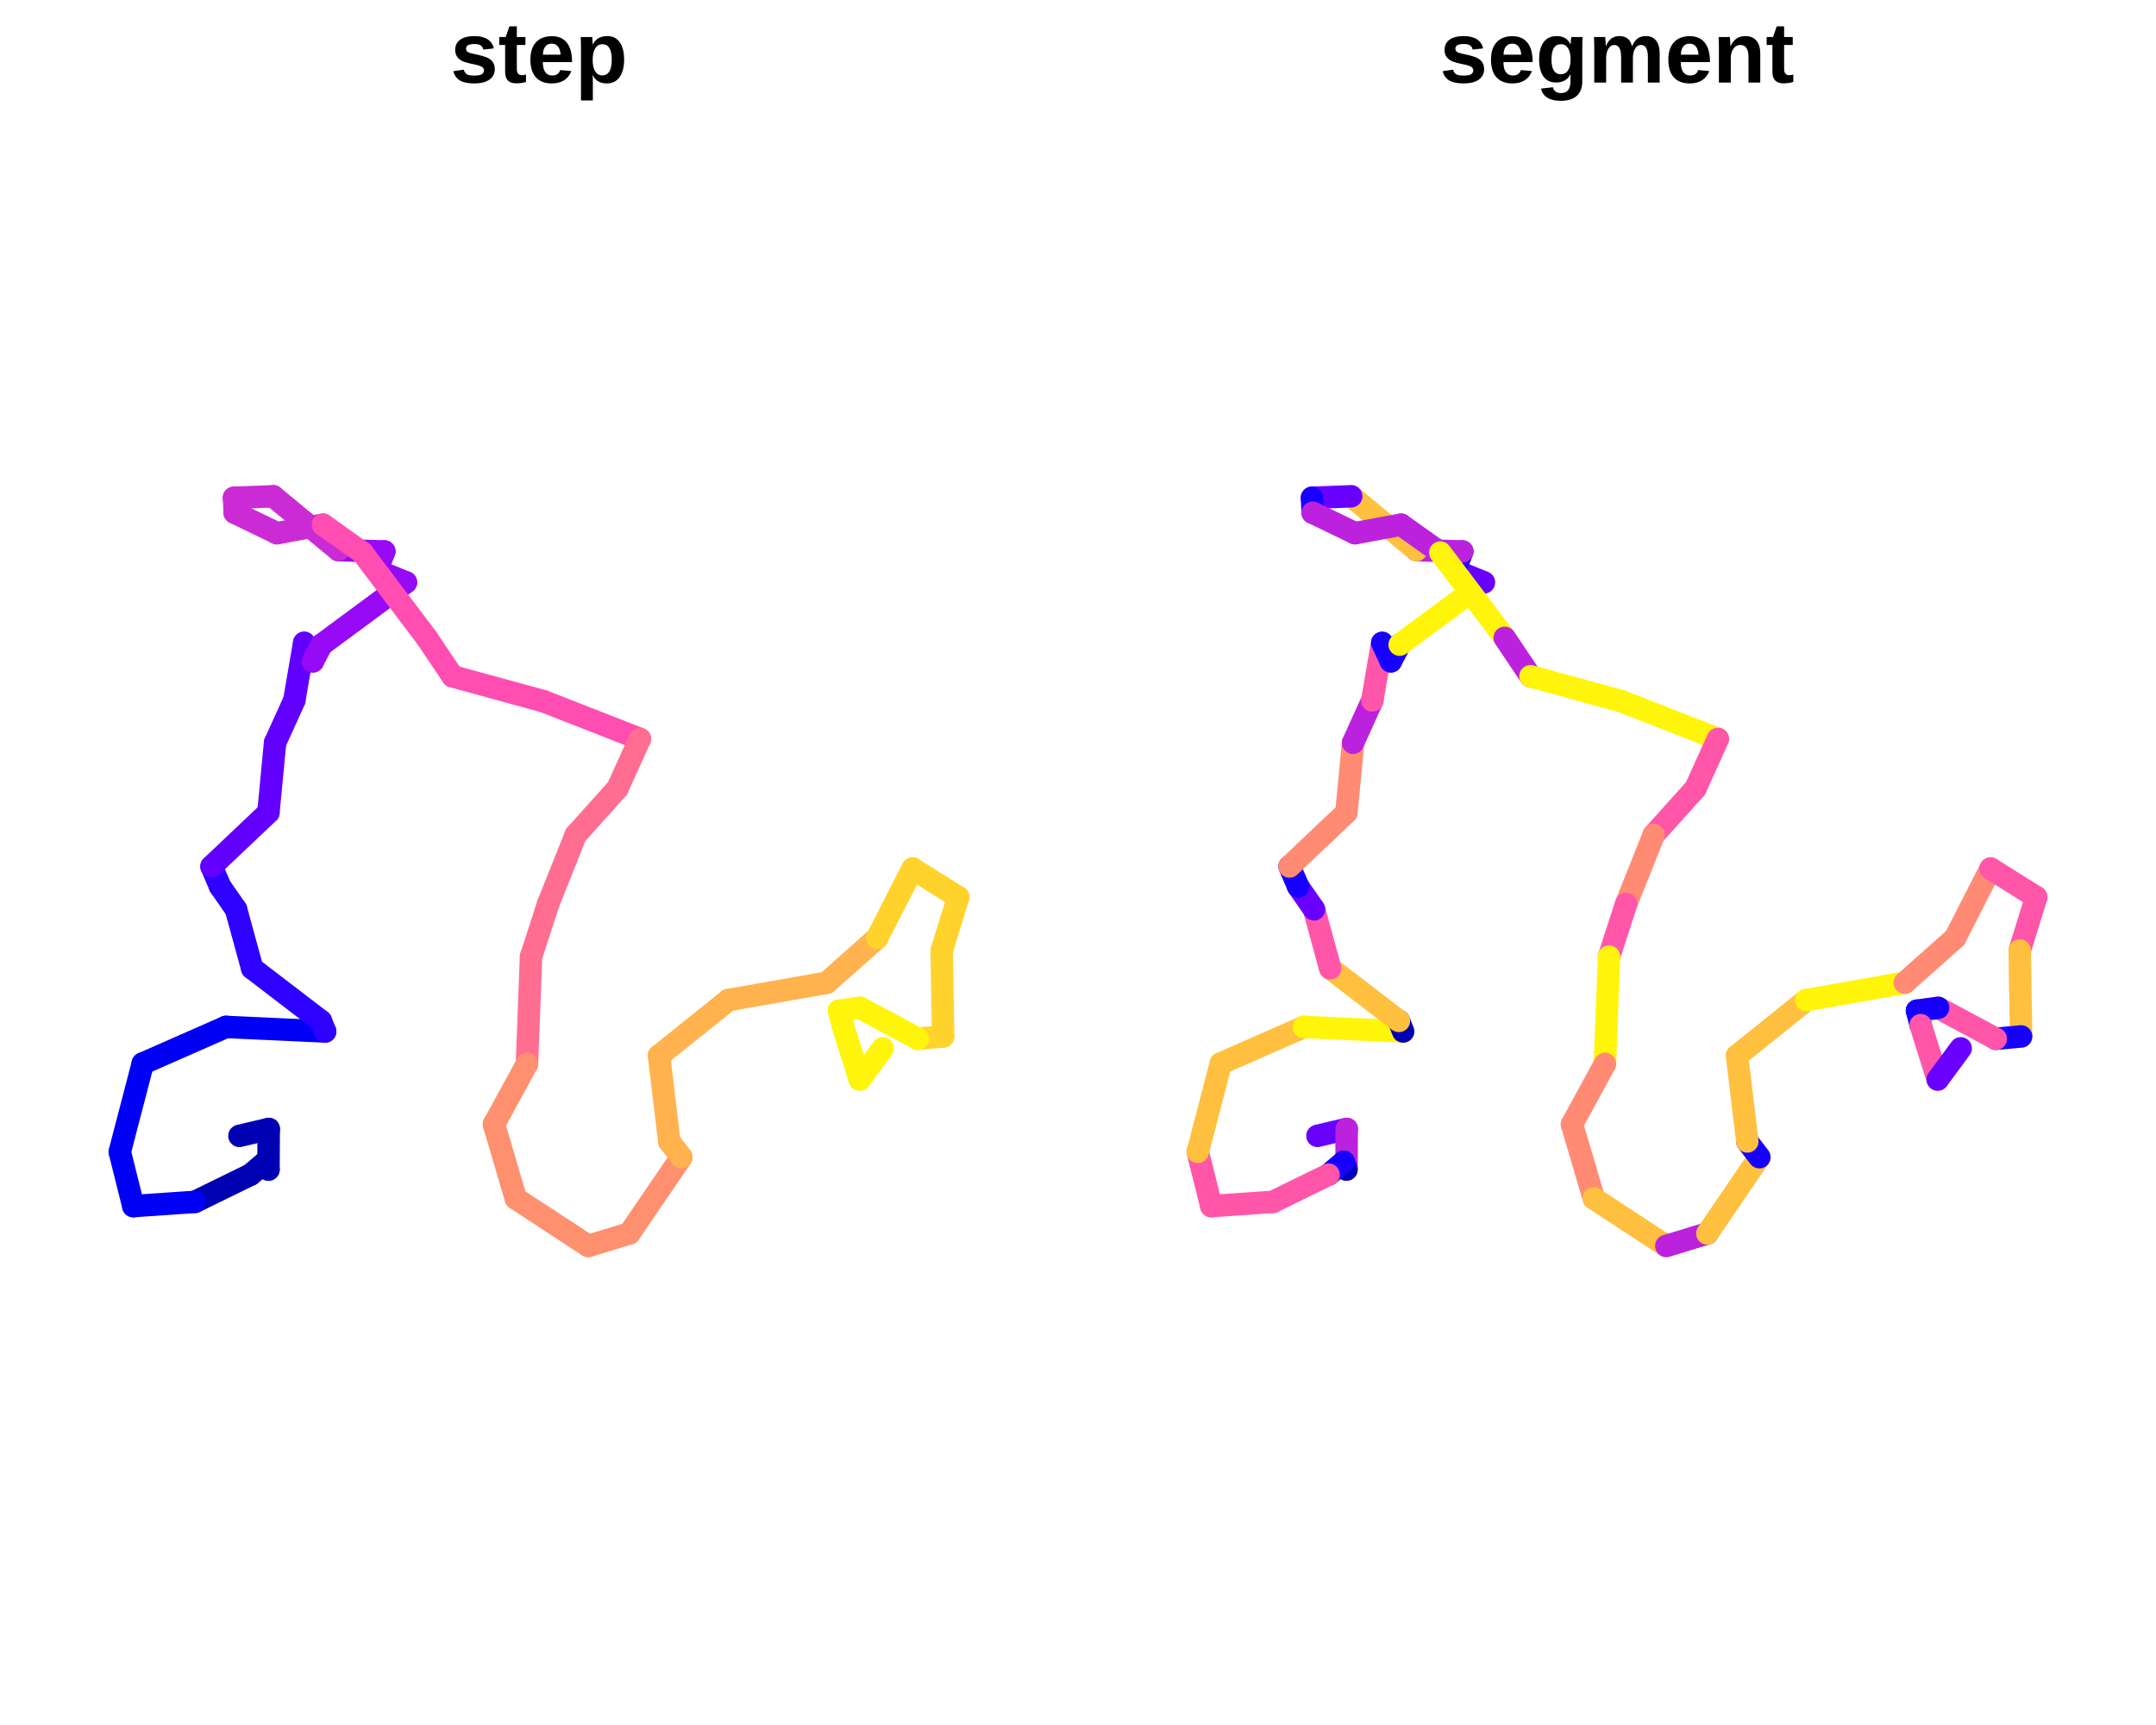
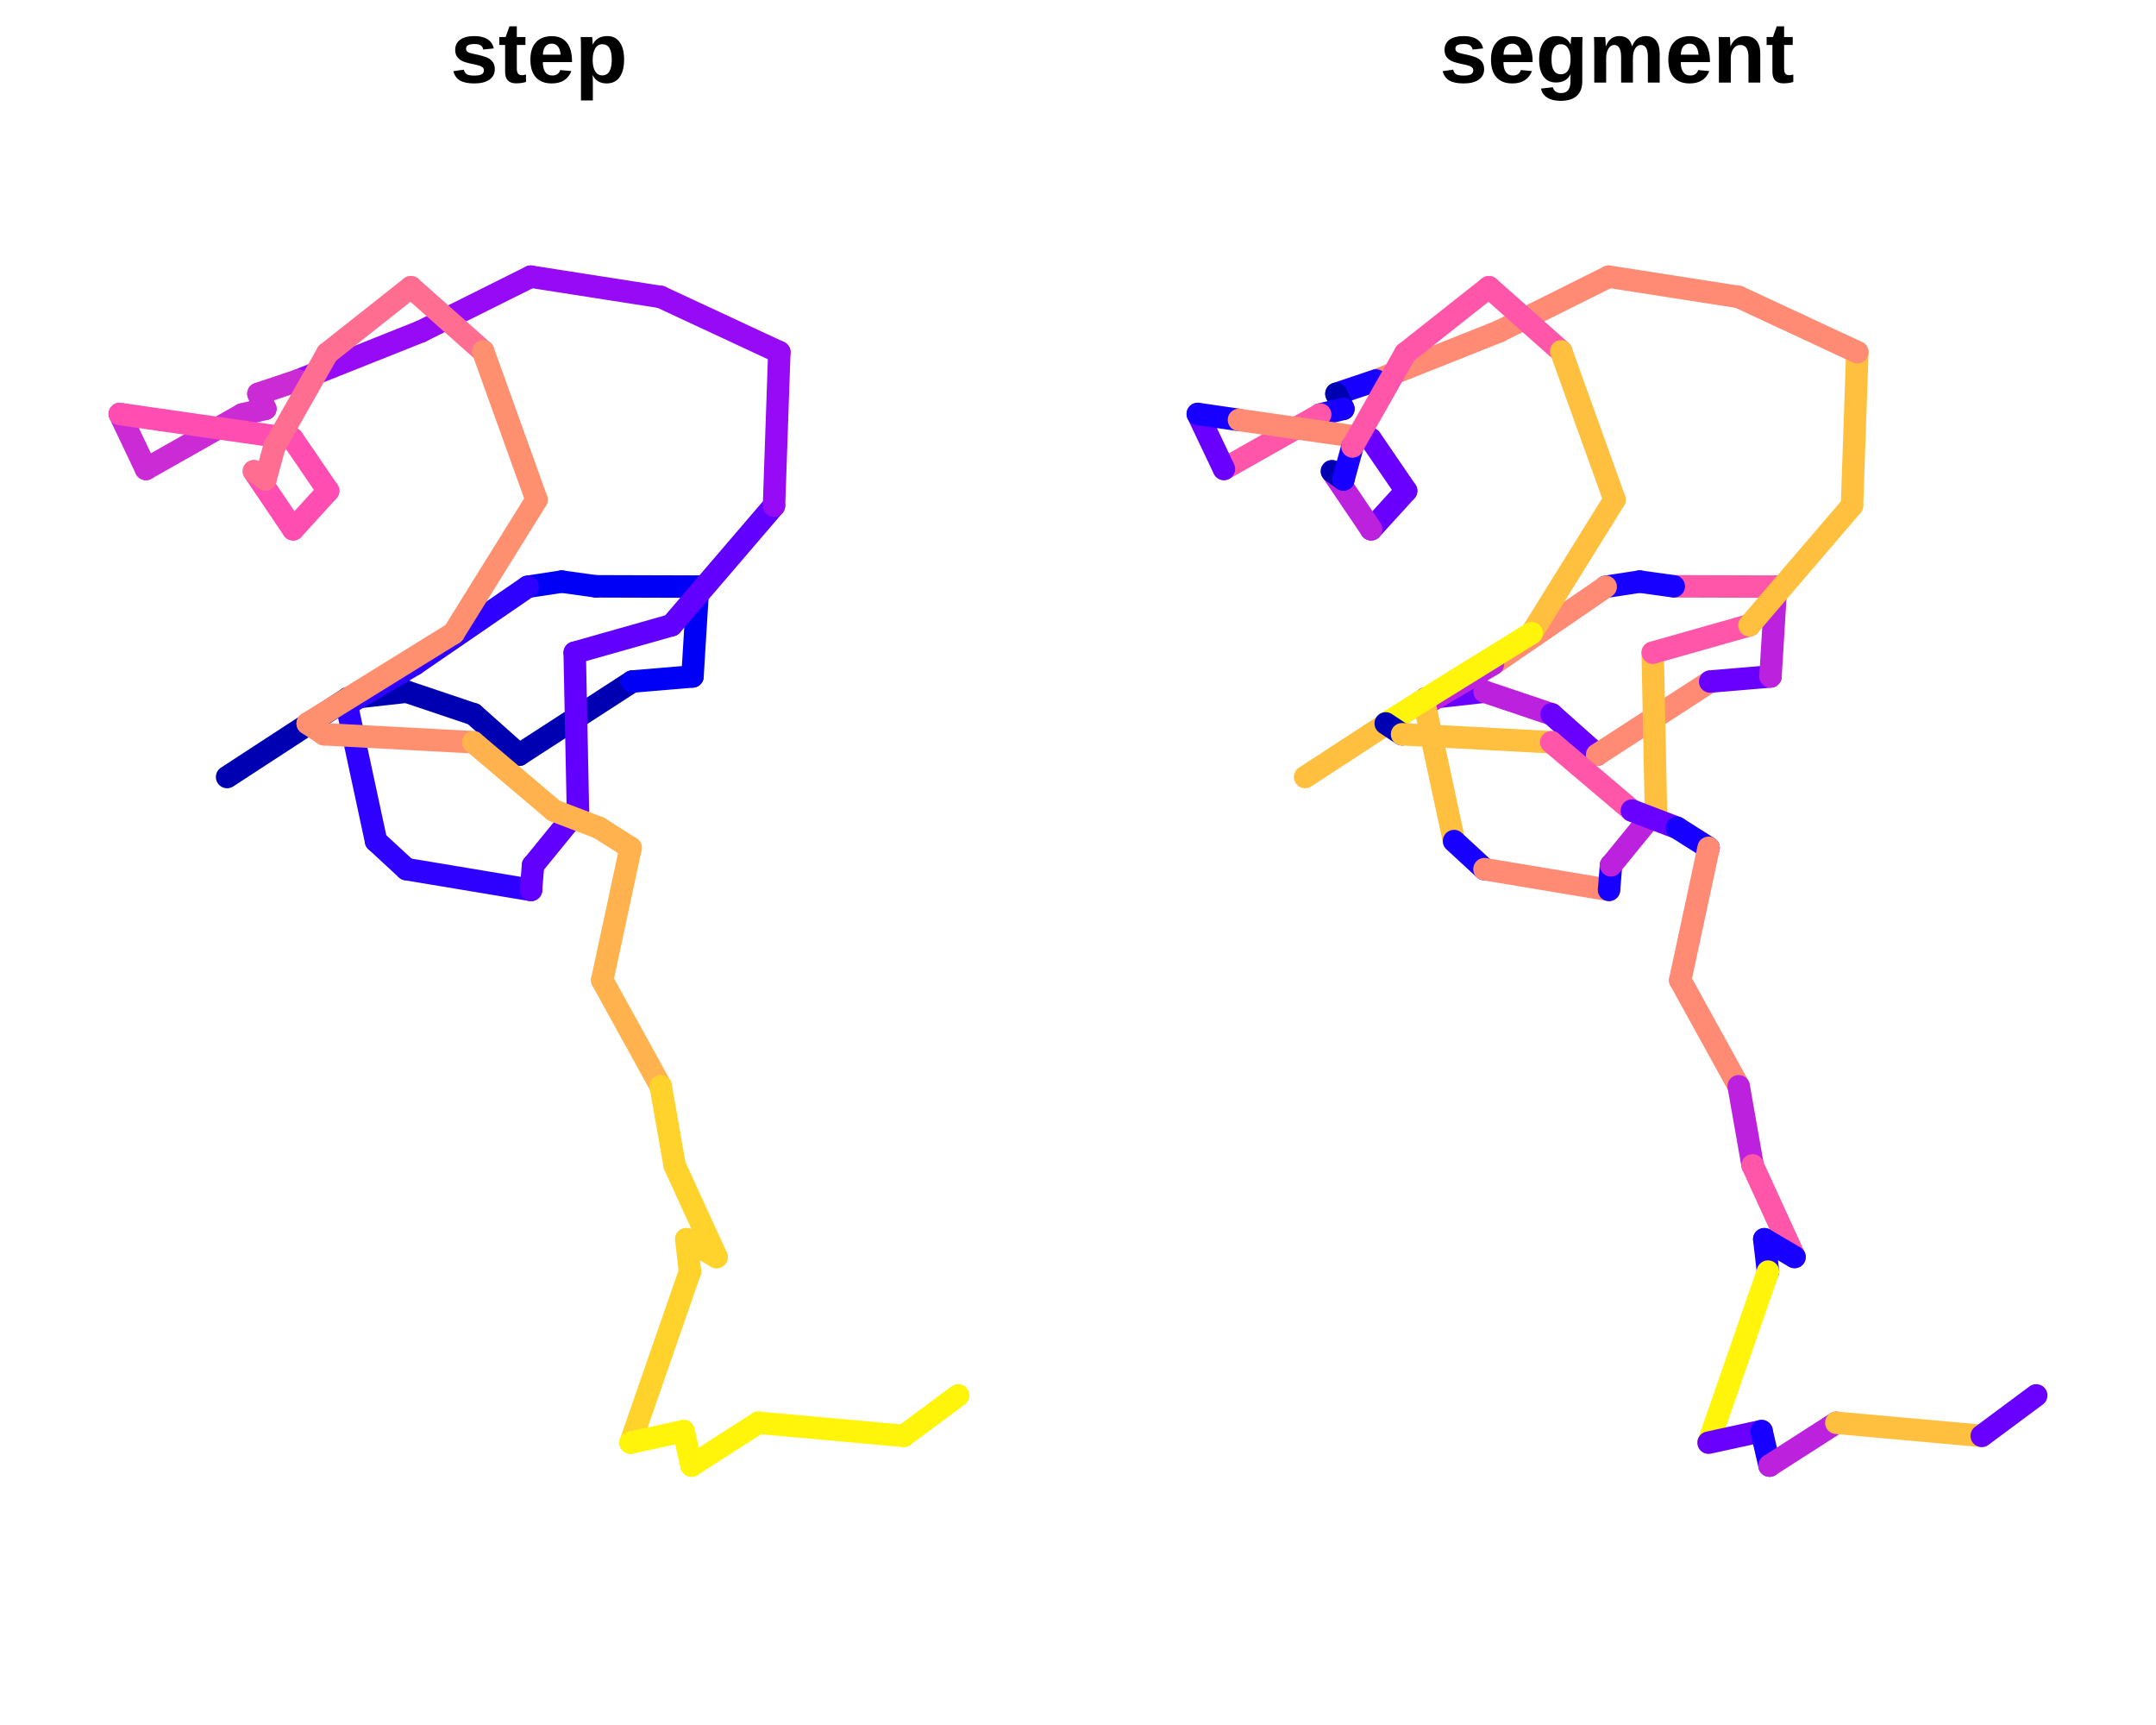
- <svg xmlns="http://www.w3.org/2000/svg" class="svglite" width="360.00pt" height="288.00pt" viewBox="0 0 360.00 288.00">
-   <defs>
-     <style type="text/css">
+ <svg xmlns="http://www.w3.org/2000/svg" width="360.00pt" height="288.00pt" viewBox="0 0 360.00 288.00">
+   <g class="svglite">
+     <defs>
+       <style type="text/css">
    .svglite line, .svglite polyline, .svglite polygon, .svglite path, .svglite rect, .svglite circle {
      fill: none;
      stroke: #000000;
      stroke-linecap: round;
      stroke-linejoin: round;
      stroke-miterlimit: 10.00;
    }
    .svglite text {
      white-space: pre;
    }
+     .svglite g.glyphgroup path {
+       fill: inherit;
+       stroke: none;
+     }
  </style>
-   </defs>
-   <rect width="100%" height="100%" style="stroke: none; fill: #FFFFFF;" />
-   <defs>
-     <clipPath id="cpMC4wMHwzNjAuMDB8MC4wMHwyODguMDA=">
-       <rect x="0.00" y="0.00" width="360.00" height="288.00" />
-     </clipPath>
-   </defs>
-   <g clip-path="url(#cpMC4wMHwzNjAuMDB8MC4wMHwyODguMDA=)">
+     </defs>
+     <rect width="100%" height="100%" style="stroke: none; fill: #FFFFFF;" />
+     <defs>
+       <clipPath id="cpMC4wMHwzNjAuMDB8MC4wMHwyODguMDA=">
+         <rect x="0.00" y="0.00" width="360.00" height="288.00" />
+       </clipPath>
+     </defs>
+     <g clip-path="url(#cpMC4wMHwzNjAuMDB8MC4wMHwyODguMDA=)">
</g>
-   <defs>
-     <clipPath id="cpMTQuNDB8MTY1LjYwfDE3LjI4fDI3My42MA==">
-       <rect x="14.40" y="17.28" width="151.20" height="256.32" />
-     </clipPath>
-   </defs>
-   <g clip-path="url(#cpMTQuNDB8MTY1LjYwfDE3LjI4fDI3My42MA==)">
-     <rect x="14.40" y="17.28" width="151.20" height="256.32" style="stroke-width: 0.75; stroke: #FFFFFF; fill: #FFFFFF;" />
-     <polyline points="39.98,189.64 44.87,188.49 " style="stroke-width: 3.75; stroke: #0000B3;" />
-     <polyline points="44.87,188.49 44.83,195.26 " style="stroke-width: 3.75; stroke: #0000B3;" />
-     <polyline points="44.83,195.26 44.36,193.98 " style="stroke-width: 3.75; stroke: #0000B3;" />
-     <polyline points="44.36,193.98 41.84,196.11 " style="stroke-width: 3.75; stroke: #0000B3;" />
-     <polyline points="41.84,196.11 32.54,200.66 " style="stroke-width: 3.75; stroke: #0000B3;" />
-     <polyline points="32.54,200.66 22.26,201.37 " style="stroke-width: 3.75; stroke: #0000F6;" />
-     <polyline points="22.26,201.37 20.00,192.31 " style="stroke-width: 3.75; stroke: #0000F6;" />
-     <polyline points="20.00,192.31 23.84,177.56 " style="stroke-width: 3.75; stroke: #0000F6;" />
-     <polyline points="23.84,177.56 37.73,171.45 " style="stroke-width: 3.75; stroke: #0000F6;" />
-     <polyline points="37.73,171.45 54.29,172.21 " style="stroke-width: 3.75; stroke: #0000F6;" />
-     <polyline points="54.29,172.21 53.58,170.45 " style="stroke-width: 3.75; stroke: #2D00FF;" />
-     <polyline points="53.58,170.45 42.11,161.67 " style="stroke-width: 3.75; stroke: #2D00FF;" />
-     <polyline points="42.11,161.67 39.41,151.82 " style="stroke-width: 3.75; stroke: #2D00FF;" />
-     <polyline points="39.41,151.82 36.75,147.99 " style="stroke-width: 3.75; stroke: #2D00FF;" />
-     <polyline points="36.75,147.99 35.32,144.66 " style="stroke-width: 3.75; stroke: #2D00FF;" />
-     <polyline points="35.32,144.66 44.82,135.66 " style="stroke-width: 3.75; stroke: #6200FF;" />
-     <polyline points="44.82,135.66 45.93,124.01 " style="stroke-width: 3.75; stroke: #6200FF;" />
-     <polyline points="45.93,124.01 49.14,116.93 " style="stroke-width: 3.75; stroke: #6200FF;" />
-     <polyline points="49.14,116.93 50.79,107.33 " style="stroke-width: 3.75; stroke: #6200FF;" />
-     <polyline points="50.79,107.33 52.24,110.41 " style="stroke-width: 3.75; stroke: #6200FF;" />
-     <polyline points="52.24,110.41 53.71,107.63 " style="stroke-width: 3.75; stroke: #960AF5;" />
-     <polyline points="53.71,107.63 67.78,97.23 " style="stroke-width: 3.75; stroke: #960AF5;" />
-     <polyline points="67.78,97.23 62.93,95.25 " style="stroke-width: 3.75; stroke: #960AF5;" />
-     <polyline points="62.93,95.25 64.17,92.07 " style="stroke-width: 3.75; stroke: #960AF5;" />
-     <polyline points="64.17,92.07 56.51,91.84 " style="stroke-width: 3.75; stroke: #960AF5;" />
-     <polyline points="56.51,91.84 45.62,82.86 " style="stroke-width: 3.75; stroke: #CB2BD4;" />
-     <polyline points="45.62,82.86 39.07,83.11 " style="stroke-width: 3.75; stroke: #CB2BD4;" />
-     <polyline points="39.07,83.11 39.19,85.60 " style="stroke-width: 3.75; stroke: #CB2BD4;" />
-     <polyline points="39.19,85.60 46.25,89.02 " style="stroke-width: 3.75; stroke: #CB2BD4;" />
-     <polyline points="46.25,89.02 53.94,87.60 " style="stroke-width: 3.75; stroke: #CB2BD4;" />
-     <polyline points="53.94,87.60 60.50,92.26 " style="stroke-width: 3.75; stroke: #FF4DB2;" />
-     <polyline points="60.50,92.26 71.25,106.49 " style="stroke-width: 3.75; stroke: #FF4DB2;" />
-     <polyline points="71.25,106.49 75.56,112.91 " style="stroke-width: 3.75; stroke: #FF4DB2;" />
-     <polyline points="75.56,112.91 90.74,117.07 " style="stroke-width: 3.75; stroke: #FF4DB2;" />
-     <polyline points="90.74,117.07 106.85,123.37 " style="stroke-width: 3.75; stroke: #FF4DB2;" />
-     <polyline points="106.85,123.37 103.10,131.64 " style="stroke-width: 3.75; stroke: #FF6E91;" />
-     <polyline points="103.10,131.64 96.13,139.40 " style="stroke-width: 3.75; stroke: #FF6E91;" />
-     <polyline points="96.13,139.40 91.52,150.94 " style="stroke-width: 3.75; stroke: #FF6E91;" />
-     <polyline points="91.52,150.94 88.67,159.73 " style="stroke-width: 3.75; stroke: #FF6E91;" />
-     <polyline points="88.67,159.73 87.99,177.62 " style="stroke-width: 3.75; stroke: #FF6E91;" />
-     <polyline points="87.99,177.62 82.48,187.71 " style="stroke-width: 3.75; stroke: #FF906F;" />
-     <polyline points="82.48,187.71 86.13,200.10 " style="stroke-width: 3.75; stroke: #FF906F;" />
-     <polyline points="86.13,200.10 98.23,208.02 " style="stroke-width: 3.75; stroke: #FF906F;" />
-     <polyline points="98.23,208.02 105.09,205.93 " style="stroke-width: 3.75; stroke: #FF906F;" />
-     <polyline points="105.09,205.93 113.77,193.20 " style="stroke-width: 3.75; stroke: #FF906F;" />
-     <polyline points="113.77,193.20 111.76,190.57 " style="stroke-width: 3.75; stroke: #FFB24D;" />
-     <polyline points="111.76,190.57 110.04,176.26 " style="stroke-width: 3.75; stroke: #FFB24D;" />
-     <polyline points="110.04,176.26 121.62,166.97 " style="stroke-width: 3.75; stroke: #FFB24D;" />
-     <polyline points="121.62,166.97 138.05,164.07 " style="stroke-width: 3.75; stroke: #FFB24D;" />
-     <polyline points="138.05,164.07 146.46,156.60 " style="stroke-width: 3.75; stroke: #FFB24D;" />
-     <polyline points="146.46,156.60 152.38,145.01 " style="stroke-width: 3.75; stroke: #FFD32C;" />
-     <polyline points="152.38,145.01 160.00,149.79 " style="stroke-width: 3.75; stroke: #FFD32C;" />
-     <polyline points="160.00,149.79 157.24,158.70 " style="stroke-width: 3.75; stroke: #FFD32C;" />
-     <polyline points="157.24,158.70 157.48,173.04 " style="stroke-width: 3.75; stroke: #FFD32C;" />
-     <polyline points="157.48,173.04 153.25,173.43 " style="stroke-width: 3.75; stroke: #FFD32C;" />
-     <polyline points="153.25,173.43 143.62,168.26 " style="stroke-width: 3.75; stroke: #FFF50A;" />
-     <polyline points="143.62,168.26 140.09,168.74 " style="stroke-width: 3.75; stroke: #FFF50A;" />
-     <polyline points="140.09,168.74 140.71,171.15 " style="stroke-width: 3.75; stroke: #FFF50A;" />
-     <polyline points="140.71,171.15 143.55,180.23 " style="stroke-width: 3.75; stroke: #FFF50A;" />
-     <polyline points="143.55,180.23 147.39,175.03 " style="stroke-width: 3.75; stroke: #FFF50A;" />
+     <defs>
+       <clipPath id="cpMTQuNDB8MTY1LjYwfDE3LjI4fDI3My42MA==">
+         <rect x="14.40" y="17.28" width="151.20" height="256.32" />
+       </clipPath>
+     </defs>
+     <g clip-path="url(#cpMTQuNDB8MTY1LjYwfDE3LjI4fDI3My42MA==)">
+       <rect x="14.40" y="17.28" width="151.20" height="256.32" style="stroke-width: 0.75; stroke: #FFFFFF; fill: #FFFFFF;" />
+       <polyline points="37.92,129.73 58.08,116.59 " style="stroke-width: 3.75; stroke: #0000B3;" />
+       <polyline points="58.08,116.59 67.89,115.48 " style="stroke-width: 3.75; stroke: #0000B3;" />
+       <polyline points="67.89,115.48 79.09,119.25 " style="stroke-width: 3.75; stroke: #0000B3;" />
+       <polyline points="79.09,119.25 86.68,126.01 " style="stroke-width: 3.75; stroke: #0000B3;" />
+       <polyline points="86.68,126.01 105.56,113.79 " style="stroke-width: 3.75; stroke: #0000B3;" />
+       <polyline points="105.56,113.79 115.63,112.94 " style="stroke-width: 3.75; stroke: #0000F6;" />
+       <polyline points="115.63,112.94 116.55,97.94 " style="stroke-width: 3.75; stroke: #0000F6;" />
+       <polyline points="116.55,97.94 99.48,97.89 " style="stroke-width: 3.75; stroke: #0000F6;" />
+       <polyline points="99.48,97.89 93.79,97.10 " style="stroke-width: 3.75; stroke: #0000F6;" />
+       <polyline points="93.79,97.10 88.11,97.97 " style="stroke-width: 3.75; stroke: #0000F6;" />
+       <polyline points="88.11,97.97 69.29,110.88 " style="stroke-width: 3.75; stroke: #2D00FF;" />
+       <polyline points="69.29,110.88 57.89,117.64 " style="stroke-width: 3.75; stroke: #2D00FF;" />
+       <polyline points="57.89,117.64 62.79,140.42 " style="stroke-width: 3.75; stroke: #2D00FF;" />
+       <polyline points="62.79,140.42 67.87,145.11 " style="stroke-width: 3.75; stroke: #2D00FF;" />
+       <polyline points="67.87,145.11 88.67,148.58 " style="stroke-width: 3.75; stroke: #2D00FF;" />
+       <polyline points="88.67,148.58 89.00,144.48 " style="stroke-width: 3.75; stroke: #6200FF;" />
+       <polyline points="89.00,144.48 96.50,135.29 " style="stroke-width: 3.75; stroke: #6200FF;" />
+       <polyline points="96.50,135.29 95.96,108.97 " style="stroke-width: 3.75; stroke: #6200FF;" />
+       <polyline points="95.96,108.97 112.12,104.39 " style="stroke-width: 3.75; stroke: #6200FF;" />
+       <polyline points="112.12,104.39 129.24,84.42 " style="stroke-width: 3.75; stroke: #6200FF;" />
+       <polyline points="129.24,84.42 130.13,58.80 " style="stroke-width: 3.75; stroke: #960AF5;" />
+       <polyline points="130.13,58.80 110.33,49.58 " style="stroke-width: 3.75; stroke: #960AF5;" />
+       <polyline points="110.33,49.58 88.63,46.19 " style="stroke-width: 3.75; stroke: #960AF5;" />
+       <polyline points="88.63,46.19 70.30,55.33 " style="stroke-width: 3.75; stroke: #960AF5;" />
+       <polyline points="70.30,55.33 49.76,63.52 " style="stroke-width: 3.75; stroke: #960AF5;" />
+       <polyline points="49.76,63.52 43.15,65.74 " style="stroke-width: 3.75; stroke: #CB2BD4;" />
+       <polyline points="43.15,65.74 44.31,68.26 " style="stroke-width: 3.75; stroke: #CB2BD4;" />
+       <polyline points="44.31,68.26 40.44,69.20 " style="stroke-width: 3.75; stroke: #CB2BD4;" />
+       <polyline points="40.44,69.20 24.37,78.30 " style="stroke-width: 3.75; stroke: #CB2BD4;" />
+       <polyline points="24.37,78.30 20.00,69.11 " style="stroke-width: 3.75; stroke: #CB2BD4;" />
+       <polyline points="20.00,69.11 26.88,70.11 " style="stroke-width: 3.75; stroke: #FF4DB2;" />
+       <polyline points="26.88,70.11 48.85,73.26 " style="stroke-width: 3.75; stroke: #FF4DB2;" />
+       <polyline points="48.85,73.26 54.79,81.95 " style="stroke-width: 3.75; stroke: #FF4DB2;" />
+       <polyline points="54.79,81.95 48.95,88.37 " style="stroke-width: 3.75; stroke: #FF4DB2;" />
+       <polyline points="48.95,88.37 42.40,78.68 " style="stroke-width: 3.75; stroke: #FF4DB2;" />
+       <polyline points="42.40,78.68 44.32,80.04 " style="stroke-width: 3.75; stroke: #FF6E91;" />
+       <polyline points="44.32,80.04 45.83,74.54 " style="stroke-width: 3.75; stroke: #FF6E91;" />
+       <polyline points="45.83,74.54 54.66,58.98 " style="stroke-width: 3.75; stroke: #FF6E91;" />
+       <polyline points="54.66,58.98 68.61,47.95 " style="stroke-width: 3.75; stroke: #FF6E91;" />
+       <polyline points="68.61,47.95 80.68,58.66 " style="stroke-width: 3.75; stroke: #FF6E91;" />
+       <polyline points="80.68,58.66 89.59,83.43 " style="stroke-width: 3.75; stroke: #FF906F;" />
+       <polyline points="89.59,83.43 75.74,105.71 " style="stroke-width: 3.75; stroke: #FF906F;" />
+       <polyline points="75.74,105.71 51.38,120.78 " style="stroke-width: 3.75; stroke: #FF906F;" />
+       <polyline points="51.38,120.78 54.11,122.59 " style="stroke-width: 3.75; stroke: #FF906F;" />
+       <polyline points="54.11,122.59 79.03,123.92 " style="stroke-width: 3.75; stroke: #FF906F;" />
+       <polyline points="79.03,123.92 92.49,135.33 " style="stroke-width: 3.75; stroke: #FFB24D;" />
+       <polyline points="92.49,135.33 100.01,138.20 " style="stroke-width: 3.75; stroke: #FFB24D;" />
+       <polyline points="100.01,138.20 105.30,141.55 " style="stroke-width: 3.75; stroke: #FFB24D;" />
+       <polyline points="105.30,141.55 100.55,163.65 " style="stroke-width: 3.75; stroke: #FFB24D;" />
+       <polyline points="100.55,163.65 110.32,181.36 " style="stroke-width: 3.75; stroke: #FFB24D;" />
+       <polyline points="110.32,181.36 112.65,194.57 " style="stroke-width: 3.75; stroke: #FFD32C;" />
+       <polyline points="112.65,194.57 119.65,209.87 " style="stroke-width: 3.75; stroke: #FFD32C;" />
+       <polyline points="119.65,209.87 114.59,206.90 " style="stroke-width: 3.75; stroke: #FFD32C;" />
+       <polyline points="114.59,206.90 115.21,212.30 " style="stroke-width: 3.75; stroke: #FFD32C;" />
+       <polyline points="115.21,212.30 105.29,240.86 " style="stroke-width: 3.75; stroke: #FFD32C;" />
+       <polyline points="105.29,240.86 114.14,238.93 " style="stroke-width: 3.75; stroke: #FFF50A;" />
+       <polyline points="114.14,238.93 115.47,244.69 " style="stroke-width: 3.75; stroke: #FFF50A;" />
+       <polyline points="115.47,244.69 126.62,237.54 " style="stroke-width: 3.75; stroke: #FFF50A;" />
+       <polyline points="126.62,237.54 150.90,239.73 " style="stroke-width: 3.75; stroke: #FFF50A;" />
+       <polyline points="150.90,239.73 160.00,232.97 " style="stroke-width: 3.75; stroke: #FFF50A;" />
+     </g>
+     <defs>
+       <clipPath id="cpMC4wMHwxODAuMDB8MC4wMHwyODguMDA=">
+         <rect x="0.00" y="0.00" width="180.00" height="288.00" />
+       </clipPath>
+     </defs>
+     <g clip-path="url(#cpMC4wMHwxODAuMDB8MC4wMHwyODguMDA=)">
+       <text x="90.00" y="13.79" text-anchor="middle" style="font-size: 14.40px; font-weight: bold; font-family: &quot;Arial&quot;;" textLength="29.59px" lengthAdjust="spacingAndGlyphs">step</text>
+     </g>
+     <defs>
+       <clipPath id="cpMTk0LjQwfDM0NS42MHwxNy4yOHwyNzMuNjA=">
+         <rect x="194.40" y="17.28" width="151.20" height="256.32" />
+       </clipPath>
+     </defs>
+     <g clip-path="url(#cpMTk0LjQwfDM0NS42MHwxNy4yOHwyNzMuNjA=)">
+       <rect x="194.40" y="17.28" width="151.20" height="256.32" style="stroke-width: 0.75; stroke: #FFFFFF; fill: #FFFFFF;" />
+       <polyline points="217.92,129.73 238.08,116.59 " style="stroke-width: 3.75; stroke: #FFC03F;" />
+       <polyline points="238.08,116.59 247.89,115.48 " style="stroke-width: 3.75; stroke: #6900FF;" />
+       <polyline points="247.89,115.48 259.09,119.25 " style="stroke-width: 3.75; stroke: #BC22DD;" />
+       <polyline points="259.09,119.25 266.68,126.01 " style="stroke-width: 3.75; stroke: #6900FF;" />
+       <polyline points="266.68,126.01 285.56,113.79 " style="stroke-width: 3.75; stroke: #FF8B74;" />
+       <polyline points="285.56,113.79 295.63,112.94 " style="stroke-width: 3.75; stroke: #6900FF;" />
+       <polyline points="295.63,112.94 296.55,97.94 " style="stroke-width: 3.75; stroke: #BC22DD;" />
+       <polyline points="296.55,97.94 279.48,97.89 " style="stroke-width: 3.75; stroke: #FF56A9;" />
+       <polyline points="279.48,97.89 273.79,97.10 " style="stroke-width: 3.75; stroke: #1700FF;" />
+       <polyline points="273.79,97.10 268.11,97.97 " style="stroke-width: 3.75; stroke: #1700FF;" />
+       <polyline points="268.11,97.97 249.29,110.88 " style="stroke-width: 3.75; stroke: #FF8B74;" />
+       <polyline points="249.29,110.88 237.89,117.64 " style="stroke-width: 3.75; stroke: #BC22DD;" />
+       <polyline points="237.89,117.64 242.79,140.42 " style="stroke-width: 3.75; stroke: #FFC03F;" />
+       <polyline points="242.79,140.42 247.87,145.11 " style="stroke-width: 3.75; stroke: #1700FF;" />
+       <polyline points="247.87,145.11 268.67,148.58 " style="stroke-width: 3.75; stroke: #FF8B74;" />
+       <polyline points="268.67,148.58 269.00,144.48 " style="stroke-width: 3.75; stroke: #1700FF;" />
+       <polyline points="269.00,144.48 276.50,135.29 " style="stroke-width: 3.75; stroke: #BC22DD;" />
+       <polyline points="276.50,135.29 275.96,108.97 " style="stroke-width: 3.75; stroke: #FFC03F;" />
+       <polyline points="275.96,108.97 292.12,104.39 " style="stroke-width: 3.75; stroke: #FF56A9;" />
+       <polyline points="292.12,104.39 309.24,84.42 " style="stroke-width: 3.75; stroke: #FFC03F;" />
+       <polyline points="309.24,84.42 310.13,58.80 " style="stroke-width: 3.75; stroke: #FFC03F;" />
+       <polyline points="310.13,58.80 290.33,49.58 " style="stroke-width: 3.75; stroke: #FF8B74;" />
+       <polyline points="290.33,49.58 268.63,46.19 " style="stroke-width: 3.75; stroke: #FF8B74;" />
+       <polyline points="268.63,46.19 250.30,55.33 " style="stroke-width: 3.75; stroke: #FF8B74;" />
+       <polyline points="250.30,55.33 229.76,63.52 " style="stroke-width: 3.75; stroke: #FF8B74;" />
+       <polyline points="229.76,63.52 223.15,65.74 " style="stroke-width: 3.75; stroke: #1700FF;" />
+       <polyline points="223.15,65.74 224.31,68.26 " style="stroke-width: 3.75; stroke: #0000B3;" />
+       <polyline points="224.31,68.26 220.44,69.20 " style="stroke-width: 3.75; stroke: #1700FF;" />
+       <polyline points="220.44,69.20 204.37,78.30 " style="stroke-width: 3.75; stroke: #FF56A9;" />
+       <polyline points="204.37,78.30 200.00,69.11 " style="stroke-width: 3.75; stroke: #6900FF;" />
+       <polyline points="200.00,69.11 206.88,70.11 " style="stroke-width: 3.75; stroke: #1700FF;" />
+       <polyline points="206.88,70.11 228.85,73.26 " style="stroke-width: 3.75; stroke: #FF8B74;" />
+       <polyline points="228.85,73.26 234.79,81.95 " style="stroke-width: 3.75; stroke: #6900FF;" />
+       <polyline points="234.79,81.95 228.95,88.37 " style="stroke-width: 3.75; stroke: #6900FF;" />
+       <polyline points="228.95,88.37 222.40,78.68 " style="stroke-width: 3.75; stroke: #BC22DD;" />
+       <polyline points="222.40,78.68 224.32,80.04 " style="stroke-width: 3.75; stroke: #0000B3;" />
+       <polyline points="224.32,80.04 225.83,74.54 " style="stroke-width: 3.75; stroke: #1700FF;" />
+       <polyline points="225.83,74.54 234.66,58.98 " style="stroke-width: 3.75; stroke: #FF56A9;" />
+       <polyline points="234.66,58.98 248.61,47.95 " style="stroke-width: 3.75; stroke: #FF56A9;" />
+       <polyline points="248.61,47.95 260.68,58.66 " style="stroke-width: 3.75; stroke: #FF56A9;" />
+       <polyline points="260.68,58.66 269.59,83.43 " style="stroke-width: 3.75; stroke: #FFC03F;" />
+       <polyline points="269.59,83.43 255.74,105.71 " style="stroke-width: 3.75; stroke: #FFC03F;" />
+       <polyline points="255.74,105.71 231.38,120.78 " style="stroke-width: 3.75; stroke: #FFF50A;" />
+       <polyline points="231.38,120.78 234.11,122.59 " style="stroke-width: 3.75; stroke: #0000B3;" />
+       <polyline points="234.11,122.59 259.03,123.92 " style="stroke-width: 3.75; stroke: #FFC03F;" />
+       <polyline points="259.03,123.92 272.49,135.33 " style="stroke-width: 3.75; stroke: #FF56A9;" />
+       <polyline points="272.49,135.33 280.01,138.20 " style="stroke-width: 3.75; stroke: #6900FF;" />
+       <polyline points="280.01,138.20 285.30,141.55 " style="stroke-width: 3.75; stroke: #1700FF;" />
+       <polyline points="285.30,141.55 280.55,163.65 " style="stroke-width: 3.75; stroke: #FF8B74;" />
+       <polyline points="280.55,163.65 290.32,181.36 " style="stroke-width: 3.75; stroke: #FF8B74;" />
+       <polyline points="290.32,181.36 292.65,194.57 " style="stroke-width: 3.75; stroke: #BC22DD;" />
+       <polyline points="292.65,194.57 299.65,209.87 " style="stroke-width: 3.75; stroke: #FF56A9;" />
+       <polyline points="299.65,209.87 294.59,206.90 " style="stroke-width: 3.75; stroke: #1700FF;" />
+       <polyline points="294.59,206.90 295.21,212.30 " style="stroke-width: 3.75; stroke: #1700FF;" />
+       <polyline points="295.21,212.30 285.29,240.86 " style="stroke-width: 3.75; stroke: #FFF50A;" />
+       <polyline points="285.29,240.86 294.14,238.93 " style="stroke-width: 3.75; stroke: #6900FF;" />
+       <polyline points="294.14,238.93 295.47,244.69 " style="stroke-width: 3.75; stroke: #1700FF;" />
+       <polyline points="295.47,244.69 306.62,237.54 " style="stroke-width: 3.75; stroke: #BC22DD;" />
+       <polyline points="306.62,237.54 330.90,239.73 " style="stroke-width: 3.75; stroke: #FFC03F;" />
+       <polyline points="330.90,239.73 340.00,232.97 " style="stroke-width: 3.75; stroke: #6900FF;" />
+     </g>
+     <defs>
+       <clipPath id="cpMTgwLjAwfDM2MC4wMHwwLjAwfDI4OC4wMA==">
+         <rect x="180.00" y="0.00" width="180.00" height="288.00" />
+       </clipPath>
+     </defs>
+     <g clip-path="url(#cpMTgwLjAwfDM2MC4wMHwwLjAwfDI4OC4wMA==)">
+       <text x="270.00" y="13.79" text-anchor="middle" style="font-size: 14.40px; font-weight: bold; font-family: &quot;Arial&quot;;" textLength="59.19px" lengthAdjust="spacingAndGlyphs">segment</text>
+     </g>
+     <defs>
+       <clipPath id="cpNTkuMDR8MzI5Ljc2fDU5LjA0fDIxNC41Ng==">
+         <rect x="59.04" y="59.04" width="270.72" height="155.52" />
+       </clipPath>
+     </defs>
+     <g clip-path="url(#cpNTkuMDR8MzI5Ljc2fDU5LjA0fDIxNC41Ng==)">
+ </g>
  </g>
-   <defs>
-     <clipPath id="cpMC4wMHwxODAuMDB8MC4wMHwyODguMDA=">
-       <rect x="0.00" y="0.00" width="180.00" height="288.00" />
-     </clipPath>
-   </defs>
-   <g clip-path="url(#cpMC4wMHwxODAuMDB8MC4wMHwyODguMDA=)">
-     <text x="90.00" y="13.79" text-anchor="middle" style="font-size: 14.40px; font-weight: bold; font-family: &quot;Arial&quot;;" textLength="29.60px" lengthAdjust="spacingAndGlyphs">step</text>
-   </g>
-   <defs>
-     <clipPath id="cpMTk0LjQwfDM0NS42MHwxNy4yOHwyNzMuNjA=">
-       <rect x="194.40" y="17.28" width="151.20" height="256.32" />
-     </clipPath>
-   </defs>
-   <g clip-path="url(#cpMTk0LjQwfDM0NS42MHwxNy4yOHwyNzMuNjA=)">
-     <rect x="194.40" y="17.28" width="151.20" height="256.32" style="stroke-width: 0.75; stroke: #FFFFFF; fill: #FFFFFF;" />
-     <polyline points="219.98,189.64 224.87,188.49 " style="stroke-width: 3.75; stroke: #6900FF;" />
-     <polyline points="224.87,188.49 224.83,195.26 " style="stroke-width: 3.75; stroke: #BC22DD;" />
-     <polyline points="224.83,195.26 224.36,193.98 " style="stroke-width: 3.75; stroke: #0000B3;" />
-     <polyline points="224.36,193.98 221.84,196.11 " style="stroke-width: 3.75; stroke: #1700FF;" />
-     <polyline points="221.84,196.11 212.54,200.66 " style="stroke-width: 3.75; stroke: #FF56A9;" />
-     <polyline points="212.54,200.66 202.26,201.37 " style="stroke-width: 3.75; stroke: #FF56A9;" />
-     <polyline points="202.26,201.37 200.00,192.31 " style="stroke-width: 3.75; stroke: #FF56A9;" />
-     <polyline points="200.00,192.31 203.84,177.56 " style="stroke-width: 3.75; stroke: #FFC03F;" />
-     <polyline points="203.84,177.56 217.73,171.45 " style="stroke-width: 3.75; stroke: #FFC03F;" />
-     <polyline points="217.73,171.45 234.29,172.21 " style="stroke-width: 3.75; stroke: #FFF50A;" />
-     <polyline points="234.29,172.21 233.58,170.45 " style="stroke-width: 3.75; stroke: #0000B3;" />
-     <polyline points="233.58,170.45 222.11,161.67 " style="stroke-width: 3.75; stroke: #FFC03F;" />
-     <polyline points="222.11,161.67 219.41,151.82 " style="stroke-width: 3.75; stroke: #FF56A9;" />
-     <polyline points="219.41,151.82 216.75,147.99 " style="stroke-width: 3.75; stroke: #6900FF;" />
-     <polyline points="216.75,147.99 215.32,144.66 " style="stroke-width: 3.75; stroke: #1700FF;" />
-     <polyline points="215.32,144.66 224.82,135.66 " style="stroke-width: 3.75; stroke: #FF8B74;" />
-     <polyline points="224.82,135.66 225.93,124.01 " style="stroke-width: 3.75; stroke: #FF8B74;" />
-     <polyline points="225.93,124.01 229.14,116.93 " style="stroke-width: 3.75; stroke: #BC22DD;" />
-     <polyline points="229.14,116.93 230.79,107.33 " style="stroke-width: 3.75; stroke: #FF56A9;" />
-     <polyline points="230.79,107.33 232.24,110.41 " style="stroke-width: 3.75; stroke: #1700FF;" />
-     <polyline points="232.24,110.41 233.71,107.63 " style="stroke-width: 3.75; stroke: #1700FF;" />
-     <polyline points="233.71,107.63 247.78,97.23 " style="stroke-width: 3.75; stroke: #FFF50A;" />
-     <polyline points="247.78,97.23 242.93,95.25 " style="stroke-width: 3.75; stroke: #6900FF;" />
-     <polyline points="242.93,95.25 244.17,92.07 " style="stroke-width: 3.75; stroke: #1700FF;" />
-     <polyline points="244.17,92.07 236.51,91.84 " style="stroke-width: 3.75; stroke: #BC22DD;" />
-     <polyline points="236.51,91.84 225.62,82.86 " style="stroke-width: 3.75; stroke: #FFC03F;" />
-     <polyline points="225.62,82.86 219.07,83.11 " style="stroke-width: 3.75; stroke: #6900FF;" />
-     <polyline points="219.07,83.11 219.19,85.60 " style="stroke-width: 3.75; stroke: #1700FF;" />
-     <polyline points="219.19,85.60 226.25,89.02 " style="stroke-width: 3.75; stroke: #BC22DD;" />
-     <polyline points="226.25,89.02 233.94,87.60 " style="stroke-width: 3.75; stroke: #BC22DD;" />
-     <polyline points="233.94,87.60 240.50,92.26 " style="stroke-width: 3.75; stroke: #BC22DD;" />
-     <polyline points="240.50,92.26 251.25,106.49 " style="stroke-width: 3.75; stroke: #FFF50A;" />
-     <polyline points="251.25,106.49 255.56,112.91 " style="stroke-width: 3.75; stroke: #BC22DD;" />
-     <polyline points="255.56,112.91 270.74,117.07 " style="stroke-width: 3.75; stroke: #FFF50A;" />
-     <polyline points="270.74,117.07 286.85,123.37 " style="stroke-width: 3.75; stroke: #FFF50A;" />
-     <polyline points="286.85,123.37 283.10,131.64 " style="stroke-width: 3.75; stroke: #FF56A9;" />
-     <polyline points="283.10,131.64 276.13,139.40 " style="stroke-width: 3.75; stroke: #FF56A9;" />
-     <polyline points="276.13,139.40 271.52,150.94 " style="stroke-width: 3.75; stroke: #FF8B74;" />
-     <polyline points="271.52,150.94 268.67,159.73 " style="stroke-width: 3.75; stroke: #FF56A9;" />
-     <polyline points="268.67,159.73 267.99,177.62 " style="stroke-width: 3.75; stroke: #FFF50A;" />
-     <polyline points="267.99,177.62 262.48,187.71 " style="stroke-width: 3.75; stroke: #FF8B74;" />
-     <polyline points="262.48,187.71 266.13,200.10 " style="stroke-width: 3.75; stroke: #FF8B74;" />
-     <polyline points="266.13,200.10 278.23,208.02 " style="stroke-width: 3.75; stroke: #FFC03F;" />
-     <polyline points="278.23,208.02 285.09,205.93 " style="stroke-width: 3.75; stroke: #BC22DD;" />
-     <polyline points="285.09,205.93 293.77,193.20 " style="stroke-width: 3.75; stroke: #FFC03F;" />
-     <polyline points="293.77,193.20 291.76,190.57 " style="stroke-width: 3.75; stroke: #1700FF;" />
-     <polyline points="291.76,190.57 290.04,176.26 " style="stroke-width: 3.75; stroke: #FFC03F;" />
-     <polyline points="290.04,176.26 301.62,166.97 " style="stroke-width: 3.75; stroke: #FFC03F;" />
-     <polyline points="301.62,166.97 318.05,164.07 " style="stroke-width: 3.75; stroke: #FFF50A;" />
-     <polyline points="318.05,164.07 326.46,156.60 " style="stroke-width: 3.75; stroke: #FF8B74;" />
-     <polyline points="326.46,156.60 332.38,145.01 " style="stroke-width: 3.75; stroke: #FF8B74;" />
-     <polyline points="332.38,145.01 340.00,149.79 " style="stroke-width: 3.75; stroke: #FF56A9;" />
-     <polyline points="340.00,149.79 337.24,158.70 " style="stroke-width: 3.75; stroke: #FF56A9;" />
-     <polyline points="337.24,158.70 337.48,173.04 " style="stroke-width: 3.75; stroke: #FFC03F;" />
-     <polyline points="337.48,173.04 333.25,173.43 " style="stroke-width: 3.75; stroke: #1700FF;" />
-     <polyline points="333.25,173.43 323.62,168.26 " style="stroke-width: 3.75; stroke: #FF56A9;" />
-     <polyline points="323.62,168.26 320.09,168.74 " style="stroke-width: 3.75; stroke: #1700FF;" />
-     <polyline points="320.09,168.74 320.71,171.15 " style="stroke-width: 3.75; stroke: #1700FF;" />
-     <polyline points="320.71,171.15 323.55,180.23 " style="stroke-width: 3.75; stroke: #FF56A9;" />
-     <polyline points="323.55,180.23 327.39,175.03 " style="stroke-width: 3.75; stroke: #6900FF;" />
-   </g>
-   <defs>
-     <clipPath id="cpMTgwLjAwfDM2MC4wMHwwLjAwfDI4OC4wMA==">
-       <rect x="180.00" y="0.00" width="180.00" height="288.00" />
-     </clipPath>
-   </defs>
-   <g clip-path="url(#cpMTgwLjAwfDM2MC4wMHwwLjAwfDI4OC4wMA==)">
-     <text x="270.00" y="13.79" text-anchor="middle" style="font-size: 14.40px; font-weight: bold; font-family: &quot;Arial&quot;;" textLength="59.19px" lengthAdjust="spacingAndGlyphs">segment</text>
-   </g>
-   <defs>
-     <clipPath id="cpNTkuMDR8MzI5Ljc2fDU5LjA0fDIxNC41Ng==">
-       <rect x="59.04" y="59.04" width="270.72" height="155.52" />
-     </clipPath>
-   </defs>
-   <g clip-path="url(#cpNTkuMDR8MzI5Ljc2fDU5LjA0fDIxNC41Ng==)">
- </g>
</svg>
